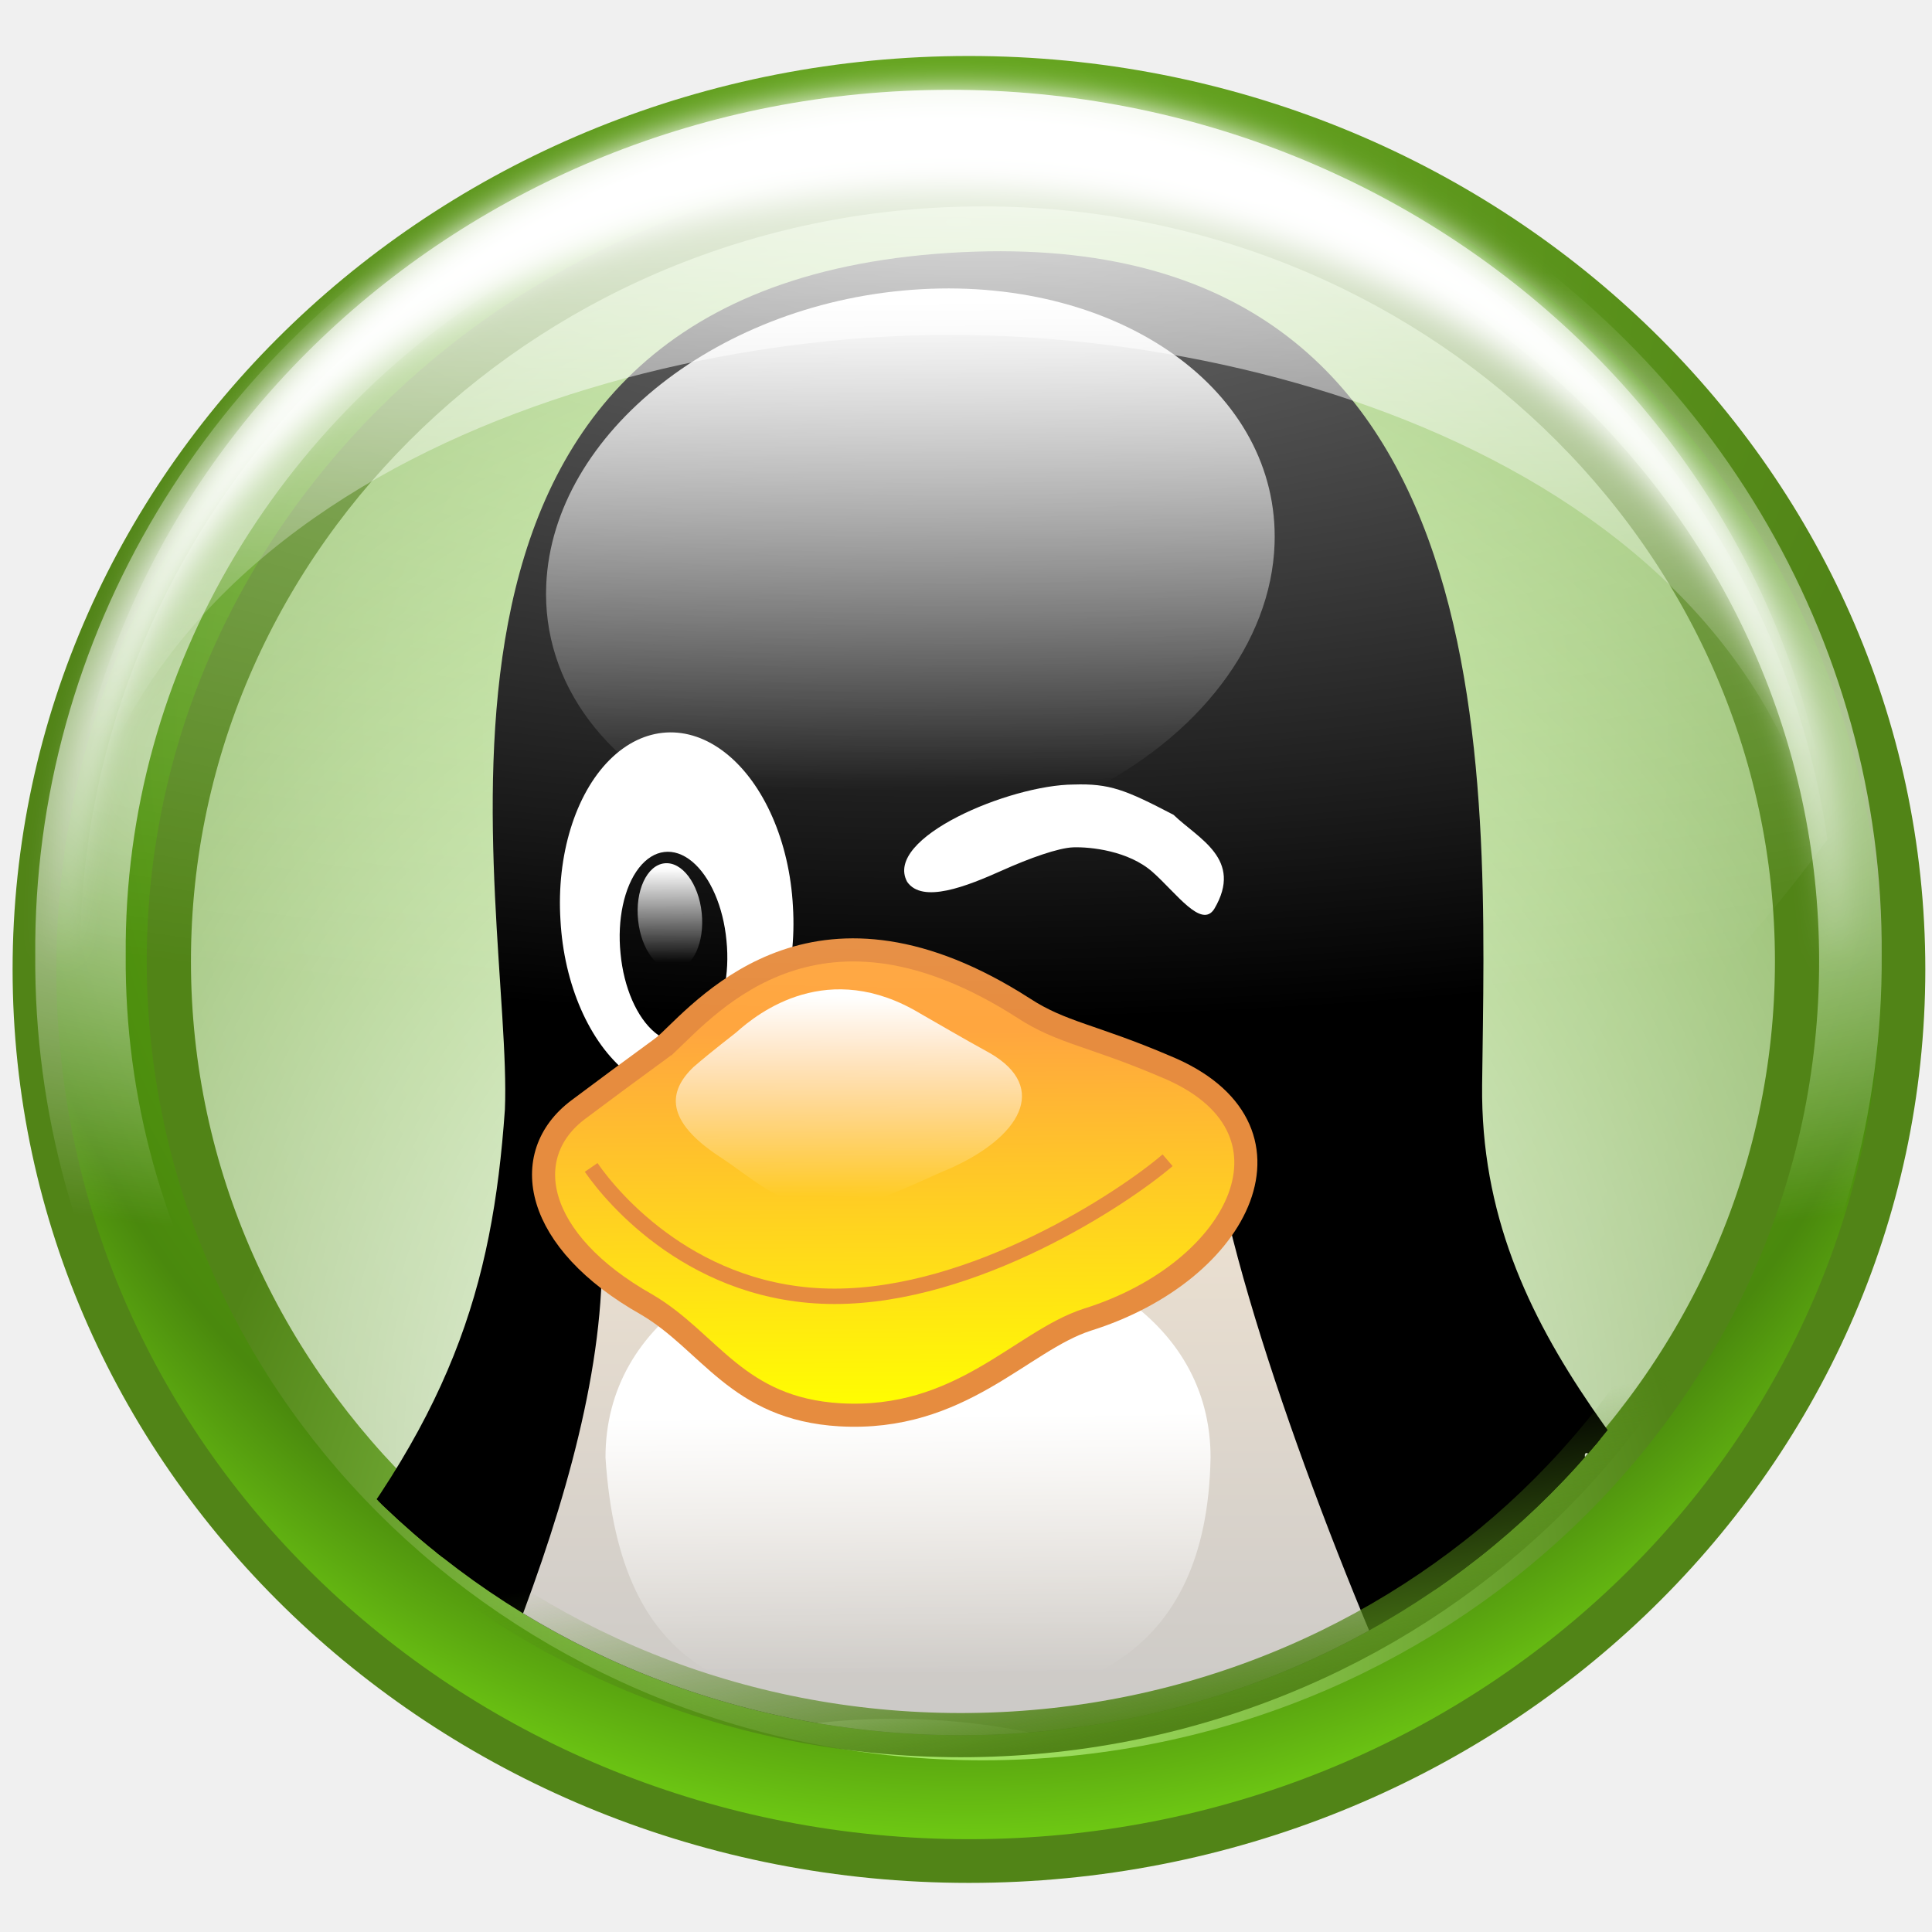
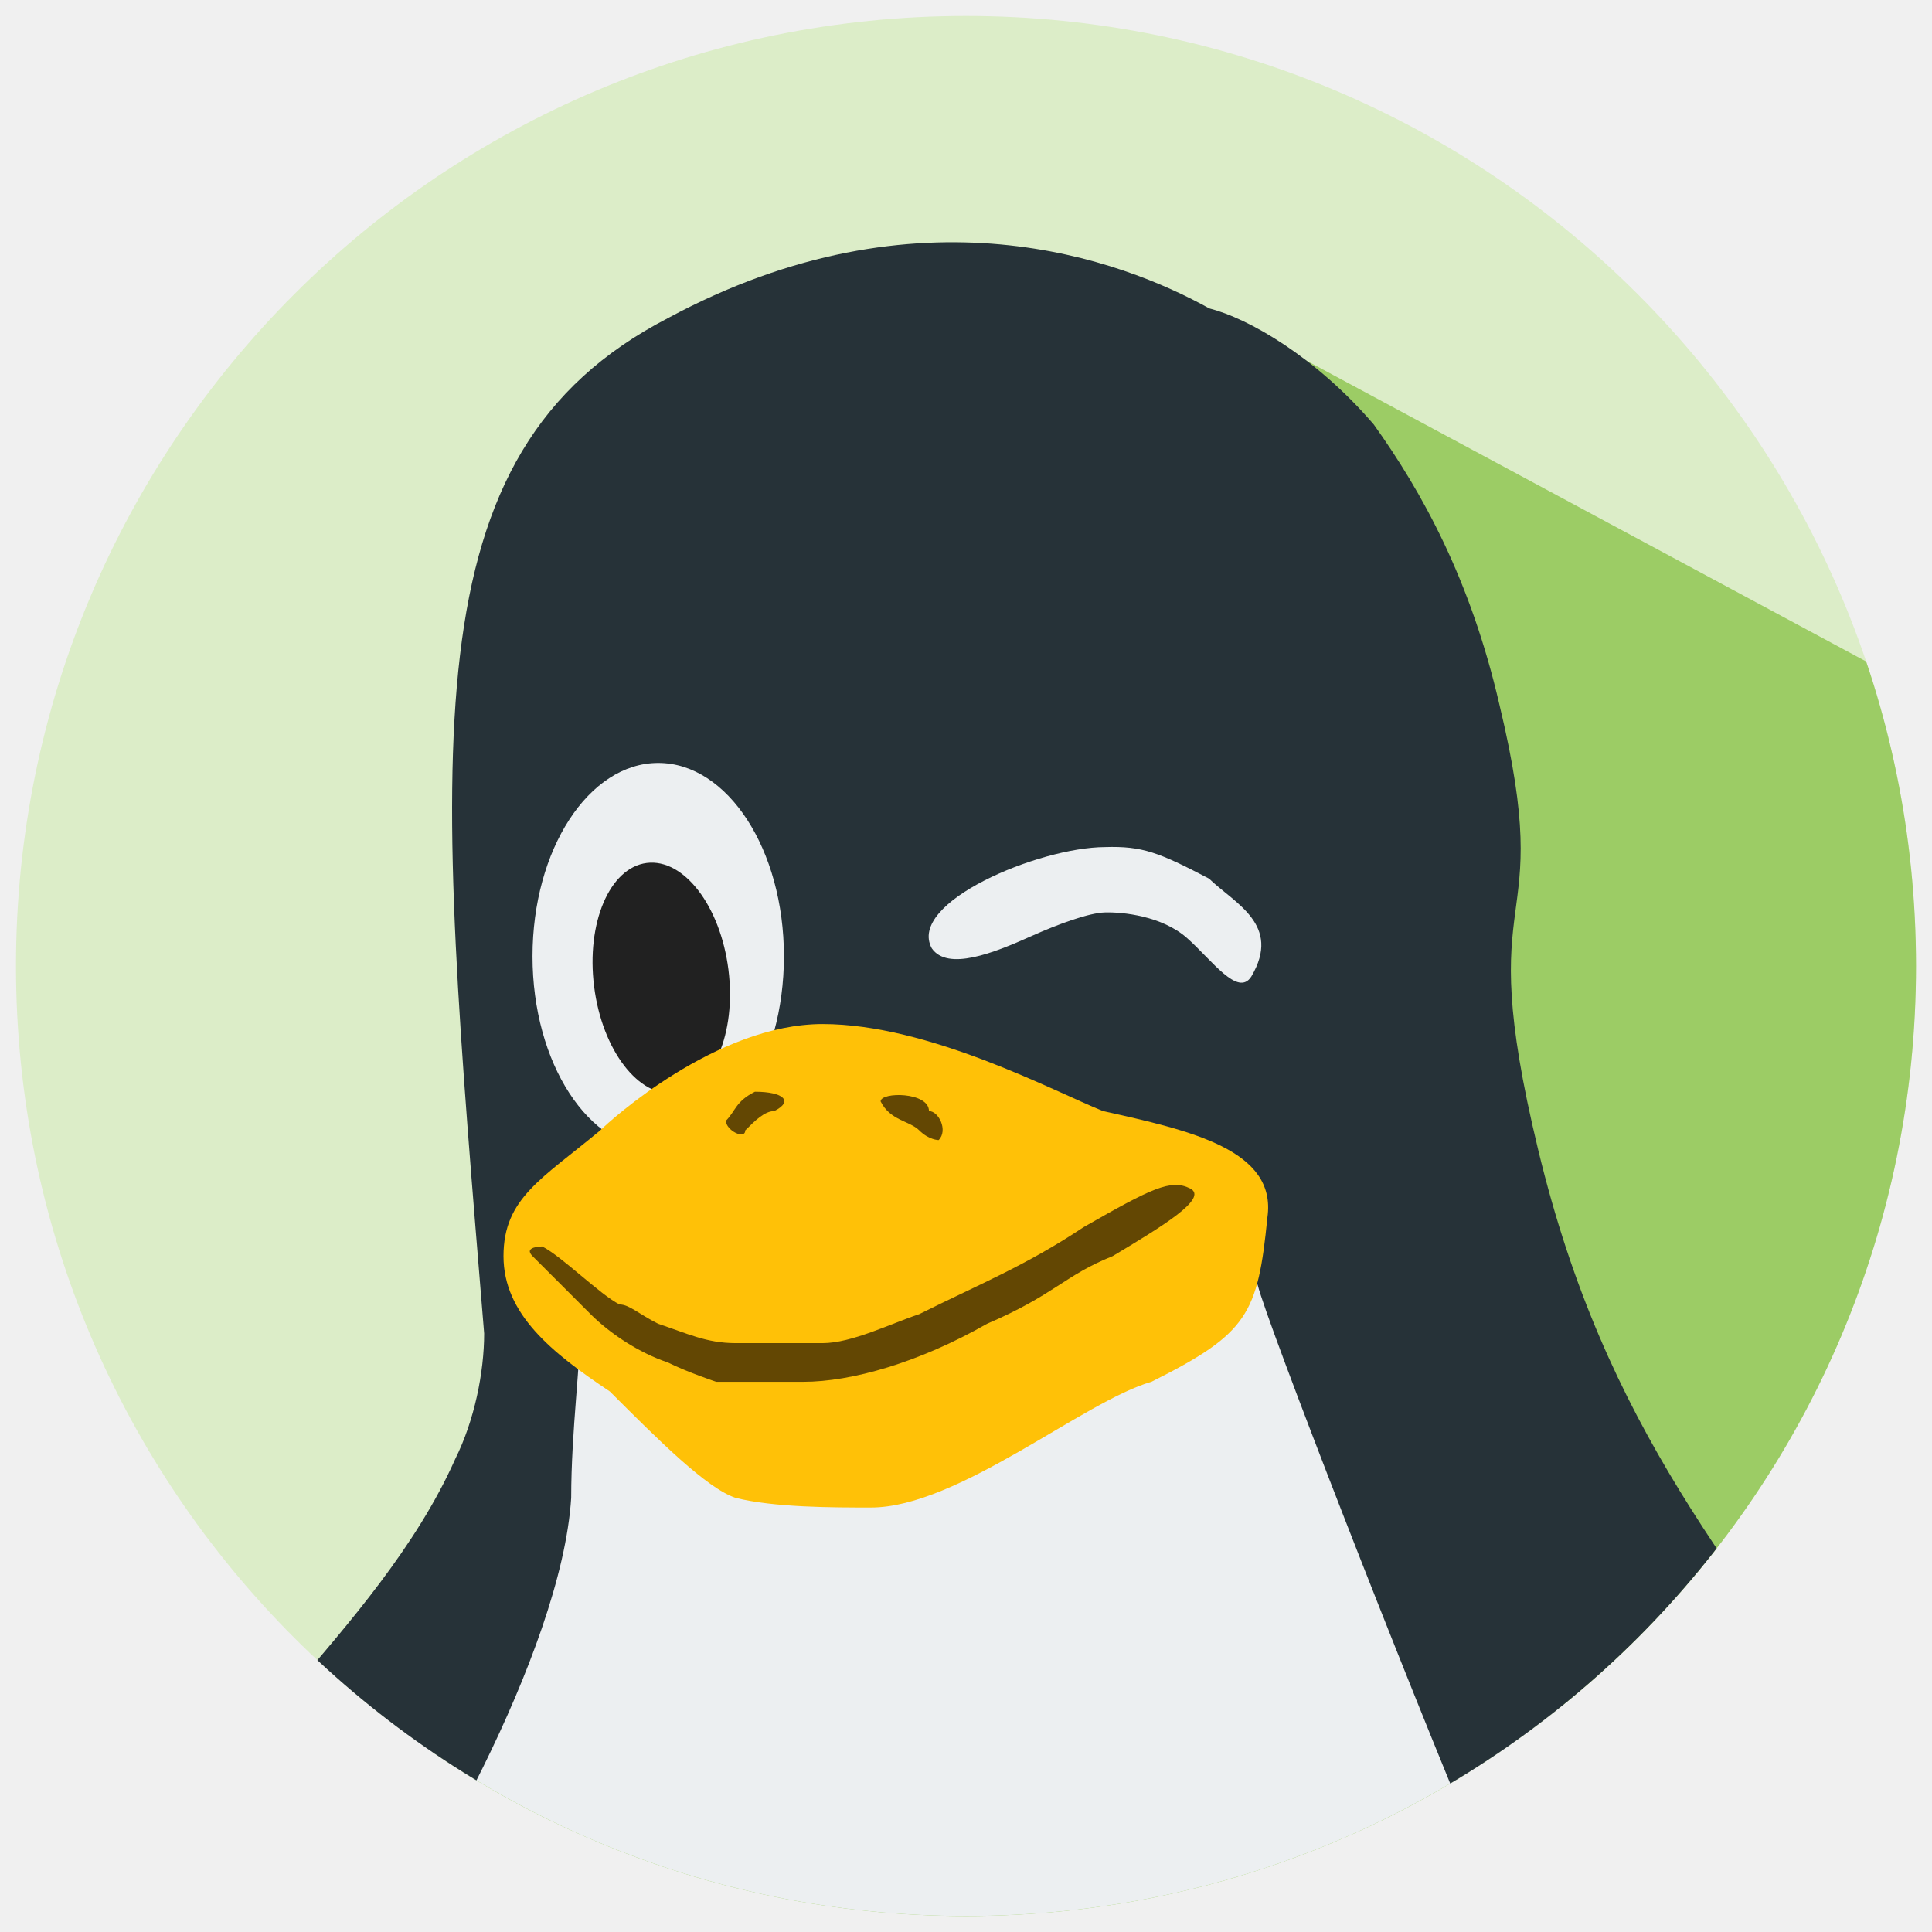
- <svg xmlns="http://www.w3.org/2000/svg" xmlns:xlink="http://www.w3.org/1999/xlink" width="48px" height="48px" id="svg3128" version="1.1">
-   <defs id="defs3">
-     <linearGradient id="linearGradient6020">
-       <stop style="stop-color:#ffffff;stop-opacity:1;" offset="0" id="stop6022" />
-       <stop style="stop-color:#ffffff;stop-opacity:0;" offset="1" id="stop6024" />
-     </linearGradient>
-     <linearGradient id="linearGradient5966">
-       <stop style="stop-color:#ffffff;stop-opacity:1;" offset="0" id="stop5968" />
-       <stop style="stop-color:#ffffff;stop-opacity:0;" offset="1" id="stop5970" />
-     </linearGradient>
-     <linearGradient id="linearGradient5806">
-       <stop style="stop-color:#518417;stop-opacity:1;" offset="0" id="stop5808" />
-       <stop style="stop-color:#518417;stop-opacity:0;" offset="1" id="stop5810" />
-     </linearGradient>
-     <linearGradient id="linearGradient5796">
-       <stop style="stop-color:#ffffff;stop-opacity:1;" offset="0" id="stop5798" />
-       <stop style="stop-color:#ffffff;stop-opacity:0;" offset="1" id="stop5800" />
-     </linearGradient>
-     <linearGradient id="linearGradient5775">
-       <stop style="stop-color:#aef16e;stop-opacity:1;" offset="0" id="stop5777" />
-       <stop style="stop-color:#518417;stop-opacity:1" offset="1" id="stop5779" />
-     </linearGradient>
-     <linearGradient id="linearGradient5742">
-       <stop style="stop-color:#73d216;stop-opacity:1;" offset="0" id="stop5744" />
-       <stop id="stop5750" offset="0.816" style="stop-color:#4a890d;stop-opacity:1;" />
-       <stop style="stop-color:#76d715;stop-opacity:1;" offset="1" id="stop5746" />
-     </linearGradient>
-     <linearGradient id="linearGradient5634">
-       <stop style="stop-color:#69ab21;stop-opacity:1" offset="0" id="stop5636" />
-       <stop style="stop-color:#518417;stop-opacity:1" offset="1" id="stop5638" />
-     </linearGradient>
-     <linearGradient id="linearGradient3974">
-       <stop style="stop-color:#ffffff;stop-opacity:0.915;" offset="0" id="stop3976" />
-       <stop style="stop-color:#ffffff;stop-opacity:0.079;" offset="1" id="stop3978" />
-     </linearGradient>
-     <linearGradient id="linearGradient3950">
-       <stop style="stop-color:#000000;stop-opacity:1;" offset="0" id="stop3952" />
-       <stop style="stop-color:#000000;stop-opacity:0;" offset="1" id="stop3954" />
-     </linearGradient>
-     <linearGradient id="linearGradient3942">
-       <stop style="stop-color:#b3b3b3;stop-opacity:1;" offset="0" id="stop3944" />
-       <stop style="stop-color:#535353;stop-opacity:1;" offset="1" id="stop3946" />
-     </linearGradient>
-     <linearGradient id="linearGradient3924">
-       <stop style="stop-color:#85d72a;stop-opacity:1;" offset="0" id="stop3926" />
-       <stop style="stop-color:#3e6514;stop-opacity:1;" offset="1" id="stop3928" />
-     </linearGradient>
-     <linearGradient id="linearGradient3914">
-       <stop style="stop-color:#ffffff;stop-opacity:1;" offset="0" id="stop3916" />
-       <stop style="stop-color:#ffffff;stop-opacity:1;" offset="0.288" id="stop4076" />
-       <stop style="stop-color:#cdcdcd;stop-opacity:1;" offset="0.612" id="stop4074" />
-       <stop style="stop-color:#ffffff;stop-opacity:1;" offset="1" id="stop3918" />
-     </linearGradient>
-     <radialGradient xlink:href="#linearGradient3924" id="radialGradient3930" gradientTransform="scale(0.999987,1.000013)" cx="16.106" cy="14.753" fx="16.106" fy="14.753" r="48.36" gradientUnits="userSpaceOnUse" />
-     <radialGradient xlink:href="#linearGradient3950" id="radialGradient3956" gradientTransform="scale(0.999978,1.000022)" cx="25.076" cy="24.44" fx="25.076" fy="24.44" r="25.745" gradientUnits="userSpaceOnUse" />
-     <radialGradient xlink:href="#linearGradient5634" id="radialGradient5640" cx="24.574" cy="5.649" fx="24.574" fy="5.649" r="21.383" gradientTransform="matrix(1.111771,0,0,1.060735,-3.246624,-0.8661662)" gradientUnits="userSpaceOnUse" />
-     <radialGradient xlink:href="#linearGradient5742" id="radialGradient5748" cx="24.574" cy="16.191" fx="24.574" fy="16.191" r="21.383" gradientTransform="matrix(1.383991,0,0,1.320459,-9.936095,-2.93533)" gradientUnits="userSpaceOnUse" />
-     <radialGradient xlink:href="#linearGradient5796" id="radialGradient5802" cx="25.809" cy="20.621" fx="25.809" fy="20.621" r="21.183" gradientUnits="userSpaceOnUse" gradientTransform="matrix(2.168119,0,0,0.5958808,-30.14845,6.658054)" />
-     <linearGradient xlink:href="#linearGradient5806" id="linearGradient5812" x1="26.401" y1="39.524" x2="25.5" y2="34.934" gradientUnits="userSpaceOnUse" gradientTransform="matrix(1.407026,0,0,1.342839,-12.00671,-9.429277)" />
-     <radialGradient xlink:href="#linearGradient5966" id="radialGradient5972" cx="25.809" cy="5.698" fx="25.809" fy="5.698" r="20.683" gradientUnits="userSpaceOnUse" gradientTransform="matrix(2.562861,-6.5452213e-8,2.6902708e-8,0.95881,-42.33306,0.06377)" />
-     <radialGradient xlink:href="#linearGradient5966" id="radialGradient5976" gradientUnits="userSpaceOnUse" gradientTransform="matrix(2.429994,-6.5025315e-8,2.5507983e-8,0.9525564,-36.90727,0.2703136)" cx="25.809" cy="5.698" fx="25.809" fy="5.698" r="20.683" />
-     <filter id="filter6014">
-       <feGaussianBlur stdDeviation="0.342" id="feGaussianBlur6016" />
-     </filter>
-     <linearGradient xlink:href="#linearGradient6020" id="linearGradient6026" x1="27.735" y1="1.75" x2="27.515" y2="18.75" gradientUnits="userSpaceOnUse" gradientTransform="matrix(1.123879,0,0,1.072609,-3.803067,-1.40032)" />
-     <radialGradient xlink:href="#linearGradient172" id="radialGradient3140" gradientUnits="userSpaceOnUse" gradientTransform="matrix(1.481827,0,0,0.3967969,-349.5468,157.9413)" cx="446.778" cy="1219.412" fx="446.778" fy="1219.412" r="195.072" />
-     <linearGradient id="linearGradient172">
-       <stop style="stop-color:#3f2600;stop-opacity:0.6;" offset="0" id="stop173" />
-       <stop style="stop-color:#3f2600;stop-opacity:0;" offset="1" id="stop174" />
-     </linearGradient>
-     <linearGradient xlink:href="#linearGradient153" id="linearGradient3136" gradientUnits="userSpaceOnUse" gradientTransform="matrix(-0.9649387,-0.01291555,-0.03671998,2.556923,862.8276,-357.2697)" x1="400.578" y1="369.53" x2="400.844" y2="304.079" />
-     <linearGradient id="linearGradient153">
-       <stop style="stop-color:#ffeed7;stop-opacity:1;" offset="0" id="stop154" />
-       <stop style="stop-color:#bdbfc2;stop-opacity:1;" offset="1" id="stop155" />
-     </linearGradient>
-     <linearGradient xlink:href="#linearGradient6020" id="linearGradient3132" gradientUnits="userSpaceOnUse" gradientTransform="matrix(1.413236,-0.0796503,-0.04119768,1.071384,-108.6094,-190.0137)" x1="303.018" y1="237.932" x2="297.086" y2="330.096" />
-     <linearGradient xlink:href="#linearGradient6020" id="linearGradient3118" gradientUnits="userSpaceOnUse" gradientTransform="matrix(0.2914159,-0.03333031,0.05061034,0.4881144,138.5816,50.73832)" x1="389.635" y1="242.282" x2="387.069" y2="281.325" />
-     <linearGradient xlink:href="#linearGradient153" id="linearGradient3115" gradientUnits="userSpaceOnUse" gradientTransform="matrix(1.016069,0,0,1.53779,-125.2984,-232.4827)" spreadMethod="reflect" x1="437.579" y1="528.872" x2="437.579" y2="394.104" />
-     <linearGradient xlink:href="#linearGradient153" id="linearGradient3112" gradientUnits="userSpaceOnUse" gradientTransform="matrix(0.9027839,-0.07217411,0.1573001,2.00396,-202.3394,-230.1907)" x1="375.173" y1="419.785" x2="377.485" y2="324.038" />
-     <linearGradient xlink:href="#linearGradient6020" id="linearGradient3108" gradientUnits="userSpaceOnUse" gradientTransform="matrix(1.399484,0,0,1.139982,-140.7104,-217.8097)" x1="320.751" y1="498.178" x2="321.322" y2="614.504" />
-     <linearGradient xlink:href="#linearGradient6020" id="linearGradient3105" gradientUnits="userSpaceOnUse" gradientTransform="matrix(1.278185,0,0,0.9907881,-100.1294,-164.3307)" x1="322.483" y1="435.268" x2="323.251" y2="488.483" />
-     <linearGradient xlink:href="#linearGradient6020" id="linearGradient3102" gradientUnits="userSpaceOnUse" gradientTransform="matrix(0.7146337,0,0,2.186434,-125.2984,-231.7577)" x1="411.221" y1="242.944" x2="411.221" y2="331.449" />
-     <linearGradient xlink:href="#linearGradient6020" id="linearGradient3099" gradientUnits="userSpaceOnUse" gradientTransform="matrix(0.7158338,0,0,2.182768,-125.2984,-231.7577)" x1="867.345" y1="234.739" x2="867.335" y2="314.839" />
-     <linearGradient xlink:href="#linearGradient162" id="linearGradient3096" gradientUnits="userSpaceOnUse" gradientTransform="matrix(1.264393,0,0,1.235771,-125.2984,-231.7577)" x1="236.254" y1="657.111" x2="212.51" y2="737.412" />
-     <linearGradient id="linearGradient162">
-       <stop style="stop-color:#ffa63f;stop-opacity:1;" offset="0" id="stop163" />
-       <stop style="stop-color:#ffff00;stop-opacity:1;" offset="1" id="stop164" />
-     </linearGradient>
-     <linearGradient xlink:href="#linearGradient153" id="linearGradient3093" gradientUnits="userSpaceOnUse" gradientTransform="matrix(0.6373879,0.286176,-0.2248927,0.5792711,389.8156,76.21132)" x1="381.566" y1="655.731" x2="279.643" y2="386.666" />
-     <linearGradient xlink:href="#linearGradient162" id="linearGradient3090" gradientUnits="userSpaceOnUse" gradientTransform="matrix(-1.180011,0.4273134,0.4706466,1.153418,417.5906,-278.0737)" x1="218.117" y1="630.305" x2="203.127" y2="737.854" />
-     <linearGradient xlink:href="#linearGradient6020" id="linearGradient3087" gradientUnits="userSpaceOnUse" gradientTransform="matrix(-0.9523959,0.3464001,0.4208255,0.9487298,403.5756,-128.5947)" x1="117.89" y1="587.236" x2="182.245" y2="704.731" />
-     <linearGradient xlink:href="#linearGradient6020" id="linearGradient3084" gradientUnits="userSpaceOnUse" gradientTransform="matrix(1.003812,-0.05226007,-0.01740863,1.046269,-66.5614,-92.71798)" x1="223.101" y1="570.418" x2="230.535" y2="710.977" />
-     <linearGradient xlink:href="#linearGradient6020" id="linearGradient3080" gradientUnits="userSpaceOnUse" gradientTransform="matrix(0.3742363,0.1592527,-0.1209348,0.3223549,413.7696,254.0383)" x1="316.94" y1="474.018" x2="371.609" y2="582.635" />
-     <linearGradient xlink:href="#linearGradient162" id="linearGradient3077" gradientUnits="userSpaceOnUse" gradientTransform="matrix(1.523355,0,0,1.025696,-125.2984,-231.7577)" x1="284.687" y1="410.463" x2="285.459" y2="485.699" />
-     <linearGradient xlink:href="#linearGradient6020" id="linearGradient3073" gradientUnits="userSpaceOnUse" gradientTransform="matrix(0.7672384,0,0,0.4874752,81.6136,-12.43538)" x1="288.824" y1="398.854" x2="288.376" y2="482.559" />
-     <clipPath clipPathUnits="userSpaceOnUse" id="clipPath3749">
-       <ellipse style="display:inline;overflow:visible;visibility:visible;opacity:1;fill:#ff0000;fill-opacity:1;fill-rule:nonzero;stroke:#ff0000;stroke-width:8.103;stroke-linecap:butt;stroke-linejoin:miter;stroke-miterlimit:4;stroke-dasharray:none;stroke-dashoffset:0;stroke-opacity:1;marker:none;marker-start:none;marker-mid:none;marker-end:none;enable-background:accumulate" id="ellipse3751" cx="321.666" cy="165.633" rx="149.265" ry="142.456" />
+ <svg xmlns="http://www.w3.org/2000/svg" version="1.1" x="0px" y="0px" viewBox="0 2 48 48" enable-background="new 0 2 48 48" xml:space="preserve" id="svg36">
+   <defs id="defs40">
+     <clipPath clipPathUnits="userSpaceOnUse" id="clipPath934">
+       <circle r="23.603" cy="26" cx="24" id="circle936" style="opacity:1;vector-effect:none;fill:#ffffff;fill-opacity:1;stroke:none;stroke-width:16.578;stroke-linecap:butt;stroke-linejoin:miter;stroke-miterlimit:4;stroke-dasharray:none;stroke-dashoffset:0;stroke-opacity:1;paint-order:markers stroke fill" />
    </clipPath>
-     <linearGradient xlink:href="#linearGradient6020" id="linearGradient3793" gradientUnits="userSpaceOnUse" gradientTransform="matrix(0.2914159,-0.03333031,0.05061034,0.4881144,138.5816,50.73832)" x1="389.635" y1="242.282" x2="387.069" y2="281.325" />
-     <linearGradient xlink:href="#linearGradient153" id="linearGradient3795" gradientUnits="userSpaceOnUse" gradientTransform="matrix(1.016069,0,0,1.53779,-125.2984,-232.4827)" spreadMethod="reflect" x1="437.579" y1="528.872" x2="437.579" y2="394.104" />
-     <linearGradient xlink:href="#linearGradient153" id="linearGradient3797" gradientUnits="userSpaceOnUse" gradientTransform="matrix(0.9027839,-0.07217411,0.1573001,2.00396,-202.3394,-230.1907)" x1="375.173" y1="419.785" x2="377.485" y2="324.038" />
-     <linearGradient xlink:href="#linearGradient6020" id="linearGradient3799" gradientUnits="userSpaceOnUse" gradientTransform="matrix(1.399484,0,0,1.139982,-140.7104,-217.8097)" x1="320.751" y1="498.178" x2="321.322" y2="614.504" />
-     <linearGradient xlink:href="#linearGradient6020" id="linearGradient3801" gradientUnits="userSpaceOnUse" gradientTransform="matrix(1.278185,0,0,0.9907881,-100.1294,-164.3307)" x1="322.483" y1="435.268" x2="323.251" y2="488.483" />
-     <linearGradient xlink:href="#linearGradient6020" id="linearGradient3803" gradientUnits="userSpaceOnUse" gradientTransform="matrix(0.7146337,0,0,2.186434,-125.2984,-231.7577)" x1="411.221" y1="242.944" x2="411.221" y2="331.449" />
-     <linearGradient xlink:href="#linearGradient6020" id="linearGradient3805" gradientUnits="userSpaceOnUse" gradientTransform="matrix(0.7158338,0,0,2.182768,-125.2984,-231.7577)" x1="867.345" y1="234.739" x2="867.335" y2="314.839" />
-     <linearGradient xlink:href="#linearGradient153" id="linearGradient3807" gradientUnits="userSpaceOnUse" gradientTransform="matrix(0.6373879,0.286176,-0.2248927,0.5792711,389.8156,76.21132)" x1="381.566" y1="655.731" x2="279.643" y2="386.666" />
-     <linearGradient xlink:href="#linearGradient162" id="linearGradient3809" gradientUnits="userSpaceOnUse" gradientTransform="matrix(-1.180011,0.4273134,0.4706466,1.153418,417.5906,-278.0737)" x1="218.117" y1="630.305" x2="203.127" y2="737.854" />
-     <linearGradient xlink:href="#linearGradient6020" id="linearGradient3811" gradientUnits="userSpaceOnUse" gradientTransform="matrix(-0.9523959,0.3464001,0.4208255,0.9487298,403.5756,-128.5947)" x1="117.89" y1="587.236" x2="182.245" y2="704.731" />
-     <linearGradient xlink:href="#linearGradient6020" id="linearGradient3813" gradientUnits="userSpaceOnUse" gradientTransform="matrix(1.003812,-0.05226007,-0.01740863,1.046269,-66.5614,-92.71798)" x1="223.101" y1="570.418" x2="230.535" y2="710.977" />
-     <linearGradient xlink:href="#linearGradient6020" id="linearGradient3815" gradientUnits="userSpaceOnUse" gradientTransform="matrix(0.3742363,0.1592527,-0.1209348,0.3223549,413.7696,254.0383)" x1="316.94" y1="474.018" x2="371.609" y2="582.635" />
-     <linearGradient xlink:href="#linearGradient162" id="linearGradient3817" gradientUnits="userSpaceOnUse" gradientTransform="matrix(1.523355,0,0,1.025696,-125.2984,-231.7577)" x1="284.687" y1="410.463" x2="285.459" y2="485.699" />
-     <linearGradient xlink:href="#linearGradient6020" id="linearGradient3819" gradientUnits="userSpaceOnUse" gradientTransform="matrix(0.7672384,0,0,0.4874752,81.6136,-12.43538)" x1="288.824" y1="398.854" x2="288.376" y2="482.559" />
-     <radialGradient xlink:href="#linearGradient6020" id="radialGradient4919" gradientUnits="userSpaceOnUse" gradientTransform="matrix(3.266749,0,0,3.565222,-60.07811,-69.72965)" cx="25.49" cy="29.74" fx="25.49" fy="29.74" r="13.979" />
-     <radialGradient xlink:href="#linearGradient5775" id="radialGradient4921" gradientUnits="userSpaceOnUse" gradientTransform="matrix(1.134208,0,0,1.233236,-7.420612,-6.107401)" cx="26.99" cy="38.446" fx="26.99" fy="38.446" r="16.884" />
  </defs>
-   <g id="layer1">
-     <path d="M 47.291,24.084 C 47.291,36.32 36.892,46.237 24.073,46.237 C 11.25,46.237 0.856,36.32 0.856,24.084 C 0.856,11.85 11.251,1.934 24.073,1.934 C 36.892,1.934 47.291,11.851 47.291,24.084 z" id="path2441" style="font-size:20.488px;fill:url(#radialGradient5748);fill-opacity:1;fill-rule:nonzero;stroke:url(#radialGradient5640);stroke-width:1.086;stroke-miterlimit:4;stroke-opacity:1;font-family:TrebuchetMS-Bold" />
-     <path style="opacity:1;fill:none;fill-opacity:1;fill-rule:nonzero;stroke:url(#radialGradient5802);stroke-width:2.131;stroke-linecap:butt;stroke-linejoin:miter;marker:none;marker-start:none;marker-mid:none;marker-end:none;stroke-miterlimit:4;stroke-dasharray:none;stroke-dashoffset:0;stroke-opacity:1;visibility:visible;display:inline;overflow:visible;enable-background:accumulate" id="path5794" d="M 46.492,23.782 A 20.683,20.683 0 1 1 5.127,23.782 A 20.683,20.683 0 1 1 46.492,23.782 z" transform="matrix(1.054678,0,0,1.006565,-3.407775,-0.2089221)" />
-     <ellipse ry="19.303" rx="20.226" cy="23.882" cx="24.421" id="ellipse3751-1" style="font-size:20.488px;font-family:TrebuchetMS-Bold;fill:url(#radialGradient4919);fill-opacity:1;fill-rule:nonzero;stroke:url(#radialGradient4921);stroke-width:1.098;stroke-miterlimit:4;stroke-opacity:1" />
-     <g transform="matrix(0.1355035,0,0,0.1355035,-19.71486,1.361841)" id="g3140" clip-path="url(#clipPath3749)">
-       <g id="g3178" transform="matrix(0.9033508,0,0,0.9033508,30.96621,8.194745)">
-         <path style="fill:url(#radialGradient3140);stroke:none" id="path175" d="m 601.563,641.8 a 289.063,77.404 0 1 1 -578.125,0 289.063,77.404 0 1 1 578.125,0 z" />
-         <path style="fill:#000000;stroke:none" d="m 154.235,558.542 c -27.985,-40.279 -33.443,-171.23 31.859,-251.787 32.358,-38.648 40.612,-65.581 43.164,-101.741 1.736,-41.224 -29.156,-164.303 87.354,-173.68 118.007,-9.415 111.67,107.075 110.991,168.719 -0.564,52.05 38.218,81.551 64.745,122.119 49.099,74.537 44.946,202.875 -9.249,272.34 -68.646,86.96 -127.441,49.248 -166.488,52.413 -73.116,4.003 -75.534,42.989 -162.376,-88.381 z" id="path106" />
-         <path style="fill:url(#linearGradient3136);stroke:none" d="m 439.286,329.788 c 20.266,18.655 73.01,102.624 -10.393,154.865 -29.401,18.192 26.214,87.879 52.918,54.124 47.125,-60.597 17.072,-157.101 -11.197,-191.68 -19.197,-24.512 -48.551,-34.01 -31.328,-17.308 z" id="path113" />
-         <path style="fill:#000000;stroke:#000000;stroke-width:1.563" d="m 433.554,318.337 c 33.408,26.996 94.238,122.038 5.516,183.772 -29.139,19.248 25.823,79.94 56.684,48.895 107.301,-107.911 -2.8,-231.996 -40.701,-274.654 -33.873,-37.098 -63.878,8.765 -21.499,41.987 z" id="path111" />
-         <path style="fill:url(#linearGradient3132);stroke:none" id="path114" d="m 385.479,90.16 a 55.502,74.466 79.822 1 1 -147.831,8.332 55.502,74.466 79.822 0 1 147.831,-8.332 z" />
-         <path style="fill:#ffffff;stroke:none" id="path115" d="m 287.72,163.774 a 36.486,23.634 86.731 1 1 -47.188,2.732 36.486,23.634 86.731 1 1 47.188,-2.732 z" />
-         <path style="fill:#000000;stroke:none" id="path118" d="m 274.231,170.711 a 19.244,10.826 85.064 1 1 -21.502,2.615 19.244,10.826 85.064 1 1 21.502,-2.615 z" />
-         <path style="fill:url(#linearGradient3118);stroke:none" id="path122" d="m 269.206,165.104 a 10.871,6.497 84.417 1 1 -12.911,1.477 10.871,6.497 84.417 1 1 12.911,-1.477 z" />
-         <path style="fill:url(#linearGradient3115);stroke:none" d="m 198.079,386.799 c 16.045,-36.379 50.142,-100.282 50.869,-149.697 0,-39.303 117.724,-48.689 127.171,-9.447 9.447,39.241 33.426,98.104 48.688,126.445 15.26,28.34 59.761,118.369 12.355,196.933 -42.696,69.555 -172.156,124.582 -241.262,-9.446 -23.254,-46.509 -19.106,-104.144 2.18,-154.786 z" id="path128" />
-         <path style="fill:url(#linearGradient3112);stroke:none" d="m 183.572,359.802 c -13.71,25.949 -42.238,94.193 27.293,131.531 74.848,39.641 74.489,121.226 -15.351,82.408 -82.133,-35.087 -45.822,-176.869 -22.851,-210.792 15.062,-23.76 37.651,-52.842 10.91,-3.147 z" id="path112" />
-         <path style="fill:#000000;stroke:#000000;stroke-width:1.562" d="m 195.343,330.392 c -21.831,35.635 -74.221,119.766 -4.11,163.404 94.461,57.944 67.716,115.889 -18.499,63.718 -121.386,-72.83 -14.781,-219.52 33.914,-275.423 55.555,-62.75 10.693,11.359 -11.305,48.301 z" id="path109" />
-         <path style="font-size:12px;fill:url(#linearGradient3108);stroke:none" d="m 408.096,400.607 c 0,39.713 -38.115,91.301 -103.553,90.838 -67.485,0.557 -96.288,-51.125 -96.288,-90.838 0,-39.713 44.765,-71.943 99.921,-71.943 55.155,0 99.92,32.23 99.92,71.943 z" id="path125" />
-         <path style="font-size:12px;fill:url(#linearGradient3105);stroke:none" d="m 372.486,275.618 c -0.726,41.159 -27.51,50.869 -61.405,50.869 -33.896,0 -58.5,-6.076 -61.406,-50.869 0,-28.079 27.51,-44.329 61.406,-44.329 33.895,0 61.405,16.249 61.405,44.329 z" id="path127" />
-         <path style="fill:url(#linearGradient3102);stroke:none" d="m 167.558,338.836 c 22.145,-33.745 68.769,-85.455 8.721,7.266 -48.689,76.304 -18.004,125.341 -2.18,138.799 45.659,40.703 43.708,67.936 7.994,46.508 -77.031,-45.782 -61.044,-122.81 -14.535,-192.572 z" id="path129" />
-         <path style="fill:url(#linearGradient3099);stroke:none" d="m 488.029,352.642 c -19.149,-39.626 -80.168,-139.877 2.908,-23.254 75.576,105.371 22.527,178.766 13.08,186.034 -9.446,7.266 -41.421,21.8 -31.974,-3.634 9.446,-25.434 56.542,-73.716 15.986,-159.146 z" id="path131" />
-         <path style="fill:url(#linearGradient3096);stroke:#e68c3f;stroke-width:7.812" d="m 150.845,664.394 c -50.553,-26.77 -124.065,5.155 -97.377,-67.582 5.345,-16.547 -7.969,-41.26 0.726,-57.407 10.174,-19.622 31.975,-15.261 45.056,-28.343 12.898,-13.614 21.074,-37.061 45.055,-33.428 23.98,3.634 39.931,33.076 56.68,69.036 12.354,25.797 56.176,62.08 53.312,90.948 -3.37,44.375 -53.784,52.737 -103.453,26.776 z" id="path132" />
-         <path style="font-size:12px;fill:url(#linearGradient3093);stroke:none" d="m 519.318,493.685 c -7.767,14.565 -39.785,37.676 -61.123,31.652 -21.773,-5.908 -31.578,-38.865 -27.315,-63.807 3.958,-28.089 27.314,-29.485 56.603,-15.63 31.489,15.337 41.011,28.481 31.835,47.784 z" id="path177" />
-         <path style="fill:url(#linearGradient3090);stroke:#e68c3f;stroke-width:7.812" d="m 501.645,651.914 c 37.079,-44.964 119.39,-35.741 63.879,-97.393 -11.745,-13.217 -8.239,-41.872 -22.507,-53.975 -16.971,-14.841 -35.693,-2.67 -52.895,-10.431 -17.233,-8.32 -35.245,-24.494 -56.281,-12.989 -21.035,11.504 -23.298,41.431 -25.282,80.609 -1.739,28.221 -27.455,75.411 -13.802,101.341 20.023,40.209 71.535,34.885 106.888,-7.163 z" id="path133" />
-         <path style="fill:url(#linearGradient3087);stroke:none" d="m 485.519,591.809 c 57.394,-84.721 14.618,-84.104 0.29,-90.512 -14.37,-6.866 -29.611,-20.172 -46.51,-10.798 -16.898,9.374 -17.865,33.9 -18.328,66.01 -0.588,23.128 -19.951,61.57 -8.305,83.034 13.969,25.019 47.871,-11.319 72.854,-47.735 z" id="path134" />
-         <path style="fill:url(#linearGradient3084);stroke:none" d="m 139.097,604.009 c -85.903,-55.609 -45.719,-74.489 -32.678,-83.224 15.638,-11.202 15.76,-33.034 34.977,-30.997 19.216,2.037 30.403,25.695 43.359,55.078 9.566,21.065 42.394,48.905 40.047,73.212 -3.099,28.487 -48.493,9.711 -85.706,-14.069 z" id="path135" />
-         <path style="font-size:12px;fill:#000000;stroke:none" d="m 514.164,492.894 c -6.694,11.673 -34.29,30.196 -52.681,25.368 -18.766,-4.735 -27.217,-31.149 -23.542,-51.139 3.412,-22.512 23.541,-23.631 48.785,-12.526 27.14,12.292 35.347,22.827 27.438,38.297 z" id="path136" />
-         <path style="font-size:12px;fill:url(#linearGradient3080);stroke:none" d="m 495.674,486.356 c -4.265,8.105 -22.452,20.966 -34.923,17.614 -12.721,-3.288 -18.944,-21.628 -16.879,-35.508 1.836,-15.631 15.355,-16.408 32.564,-8.698 18.508,8.535 24.244,15.849 19.239,26.591 z" id="path137" />
-         <path style="fill:url(#linearGradient3077);stroke:#e68c3f;stroke-width:4.688" d="m 262.144,191.654 c 8.934,-8.463 31.014,-33.833 72.451,-7.194 7.702,5.013 13.953,5.471 28.776,11.819 29.657,12.186 15.477,41.574 -15.93,51.385 -13.447,4.361 -25.67,20.695 -50.161,19.299 -20.918,-1.221 -26.399,-14.842 -39.248,-22.383 -22.836,-12.889 -26.206,-30.317 -13.875,-39.566 12.332,-9.249 17.156,-12.574 17.986,-13.36 z" id="path119" />
-         <path style="fill:none;stroke:#e68c3f;stroke-width:3.125" d="m 363.765,215.299 c -9.176,7.877 -39.241,27.614 -67.582,27.614 -28.341,0 -45.055,-19.805 -49.415,-26.161" id="path120" />
-         <path style="fill:url(#linearGradient3073);stroke:none" d="m 276.229,189.334 c 4.487,-4.033 18.643,-15.099 37.414,-3.769 3.955,2.243 8.039,4.685 14.114,8.02 12.032,6.998 6.072,17.083 -8.342,23.463 -6.541,2.678 -17.325,8.587 -25.537,8.173 -9.125,-0.839 -15.028,-6.79 -21.076,-10.666 -11.095,-7.328 -10.421,-13.246 -5.267,-18.173 3.896,-3.383 8.277,-6.674 8.694,-7.049 z" id="path123" />
-         <path style="fill:#ffffff;stroke:none" id="path116-9" d="m 310.906,158.789 c 3.097,4.468 12.019,0.942 19.333,-2.339 5.454,-2.447 11.364,-4.568 14.391,-4.666 3.512,-0.113 11.217,0.707 16.077,5.001 4.809,4.249 9.932,11.622 12.537,7.49 5.975,-10.127 -3.285,-14.265 -8.269,-19.087 -9.788,-5.109 -12.994,-6.385 -20.289,-6.151 -12.932,0.06 -38.653,10.837 -33.78,19.751 z" />
+   <g id="g932" clip-path="url(#clipPath934)">
+     <circle r="23.603" cy="26" cx="24" id="path849" style="opacity:1;vector-effect:none;fill:#dcedc8;fill-opacity:1;stroke:none;stroke-width:16.578;stroke-linecap:butt;stroke-linejoin:miter;stroke-miterlimit:4;stroke-dasharray:none;stroke-dashoffset:0;stroke-opacity:1;paint-order:markers stroke fill" />
+     <g transform="matrix(0.7600836,0,0,0.7600836,-130.0933,13.36219)" id="g893">
+       <rect style="fill:#9ccc65;fill-opacity:1;stroke-width:0.661" id="rect3883" width="118.996" height="118.821" x="183.278" y="-104.03" transform="rotate(28.25678)" />
+       <g transform="matrix(3.586317,0,0,3.586317,144.2742,-14.20333)" id="g846">
+         <rect transform="matrix(0.8944433,0.4471814,-0.3796841,0.9251162,0,0)" y="11.11" x="15.257" height="5.894" width="2.313" id="rect23" style="fill:#eceff1;fill-opacity:1;stroke-width:0.78" />
+         <g transform="matrix(0.881332,0,0,0.881332,-5.541749,-4.975732)" id="g1032-6">
+           <polygon style="fill:#eceff1" points="20.1,18.2 20.2,20.5 18.6,23.5 16.1,28.4 15.6,32.5 17.4,38.3 21.5,40.6 27.7,40.6 33.5,36.2 36.1,29.3 30.1,22 28.4,17.9 " id="polygon2-0" />
+           <path style="fill:#263238" d="M 34.3,23.9 C 32.7,21.6 31.4,20.2 30.7,17.3 30,14.4 30.9,15.2 30.3,12.7 30,11.4 29.5,10.5 29,9.8 28.4,9.1 27.7,8.7 27.3,8.6 c -0.9,-0.5 -3,-1.3 -5.6,0.1 -2.7,1.4 -2.4,4.4 -1.9,10.5 0,0.4 -0.1,0.9 -0.3,1.3 -0.4,0.9 -1.1,1.7 -1.7,2.4 -0.7,1 -1.4,2 -1.9,3.1 -1.2,2.3 -2.3,5.2 -2,6.3 0.5,-0.1 6.8,9.5 6.8,9.7 0.4,-0.1 2.1,-0.1 3.6,-0.1 2.1,-0.1 3.3,-0.2 5,0.2 0,-0.3 -0.1,-0.6 -0.1,-0.9 0,-0.6 0.1,-1.1 0.2,-1.8 0.1,-0.5 0.2,-1 0.3,-1.6 -1,0.9 -2.8,1.9 -4.5,2.2 -1.5,0.3 -4,-0.2 -5.2,-1.7 0.1,0 0.3,0 0.4,-0.1 0.3,-0.1 0.6,-0.2 0.7,-0.4 0.3,-0.5 0.1,-1 -0.1,-1.3 -0.2,-0.3 -1.7,-1.4 -2.4,-2 -0.7,-0.6 -1.1,-0.9 -1.5,-1.3 0,0 -0.6,-0.6 -0.8,-0.8 C 16.1,32.2 16,32 15.9,31.9 15.7,31.4 15.6,30.8 15.7,30 c 0.1,-1.1 0.5,-2 1,-3 0.2,-0.4 0.7,-1.2 0.7,-1.2 0,0 -1.7,4.2 -0.8,5.5 0,0 0.1,-1.3 0.5,-2.6 0.3,-0.9 0.8,-2.2 1.4,-2.9 0.6,-0.7 2.1,-3.3 2.2,-4.9 0,-0.7 0.1,-1.4 0.1,-1.9 -0.4,-0.4 6.6,-1.4 7,-0.3 0.1,0.4 1.5,4 2.3,5.9 0.4,0.9 0.9,1.7 1.2,2.7 0.3,1.1 0.5,2.6 0.5,4.1 0,0.3 0,0.8 -0.1,1.3 0.2,0 4.1,-4.2 -0.5,-7.7 0,0 2.8,1.3 2.9,3.9 0.1,2.1 -0.8,3.8 -1,4.1 0.1,0 2.1,0.9 2.2,0.9 0.4,0 1.2,-0.3 1.2,-0.3 0.1,-0.3 0.4,-1.1 0.4,-1.4 0.7,-2.3 -1,-6 -2.6,-8.3 z" id="path4-6" />
+           <ellipse id="ellipse6-2" ry="2" rx="1.3" cy="15.3" cx="21.6" style="fill:#eceff1" />
+           <ellipse id="ellipse12-6" ry="0.7" rx="1.2" cy="19.514" cx="-18.115" transform="rotate(-97.2039)" style="fill:#212121;stroke-width:1" />
+           <g id="g24-1">
+             <path style="fill:#ffc107" d="m 39.3,37.6 c -0.4,-0.2 -1.1,-0.5 -1.7,-1.4 -0.3,-0.5 -0.2,-1.9 -0.7,-2.5 -0.3,-0.4 -0.7,-0.2 -0.8,-0.2 -0.9,0.2 -3,1.6 -4.4,0 -0.2,-0.2 -0.5,-0.5 -1,-0.5 -0.5,0 -0.7,0.2 -0.9,0.6 -0.2,0.4 -0.2,0.7 -0.2,1.7 0,0.8 0,1.7 -0.1,2.4 -0.2,1.7 -0.5,2.7 -0.5,3.7 0,1.1 0.3,1.8 0.7,2.1 0.3,0.3 0.8,0.5 1.9,0.5 1.1,0 1.8,-0.4 2.5,-1.1 0.5,-0.5 0.9,-0.7 2.3,-1.7 1.1,-0.7 2.8,-1.6 3.1,-1.9 0.2,-0.2 0.5,-0.3 0.5,-0.9 0,-0.5 -0.4,-0.7 -0.7,-0.8 z" id="path18-8" />
+             <path style="fill:#ffc107" d="m 19.2,37.9 c -1,-1.6 -1.1,-1.9 -1.8,-2.9 -0.6,-1 -1.9,-2.9 -2.7,-2.9 -0.6,0 -0.9,0.3 -1.3,0.7 -0.4,0.4 -0.8,1.3 -1.5,1.8 -0.6,0.5 -2.3,0.4 -2.7,1 -0.4,0.6 0.4,1.5 0.4,3 0,0.6 -0.5,1 -0.6,1.4 -0.1,0.5 -0.2,0.8 0,1.2 0.4,0.6 0.9,0.8 4.3,1.5 1.8,0.4 3.5,1.4 4.6,1.5 1.1,0.1 3,0 3,-2.7 0.1,-1.6 -0.8,-2 -1.7,-3.6 z" id="path20-7" />
+             <path style="fill:#ffc107" d="M 21.1,19.8 C 20.5,19.4 20,19 20,18.4 c 0,-0.6 0.4,-0.8 1,-1.3 0.1,-0.1 1.2,-1.1 2.3,-1.1 1.1,0 2.4,0.7 2.9,0.9 0.9,0.2 1.8,0.4 1.7,1.1 -0.1,1 -0.2,1.2 -1.2,1.7 -0.7,0.2 -2,1.3 -2.9,1.3 -0.4,0 -1,0 -1.4,-0.1 -0.3,-0.1 -0.8,-0.6 -1.3,-1.1 z" id="path22-9" />
+           </g>
+           <g id="g32-2">
+             <path style="fill:#634703" d="m 20.9,19 c 0.2,0.2 0.5,0.4 0.8,0.5 0.2,0.1 0.5,0.2 0.5,0.2 0.4,0 0.7,0 0.9,0 0.5,0 1.2,-0.2 1.9,-0.6 0.7,-0.3 0.8,-0.5 1.3,-0.7 0.5,-0.3 1,-0.6 0.8,-0.7 -0.2,-0.1 -0.4,0 -1.1,0.4 -0.6,0.4 -1.1,0.6 -1.7,0.9 -0.3,0.1 -0.7,0.3 -1,0.3 -0.3,0 -0.6,0 -0.9,0 -0.3,0 -0.5,-0.1 -0.8,-0.2 -0.2,-0.1 -0.3,-0.2 -0.4,-0.2 -0.2,-0.1 -0.6,-0.5 -0.8,-0.6 0,0 -0.2,0 -0.1,0.1 0.3,0.3 0.4,0.4 0.6,0.6 z" id="path26-0" />
+             <path style="fill:#634703" d="m 23.9,16.8 c 0.1,0.2 0.3,0.2 0.4,0.3 0.1,0.1 0.2,0.1 0.2,0.1 0.1,-0.1 0,-0.3 -0.1,-0.3 0,-0.2 -0.5,-0.2 -0.5,-0.1 z" id="path28-2" />
+             <path style="fill:#634703" d="m 22.3,17 c 0,0.1 0.2,0.2 0.2,0.1 0.1,-0.1 0.2,-0.2 0.3,-0.2 0.2,-0.1 0.1,-0.2 -0.2,-0.2 -0.2,0.1 -0.2,0.2 -0.3,0.3 z" id="path30-3" />
+           </g>
+           <path style="fill:#455a64" d="m 32,34.7 c 0,0.1 0,0.2 0,0.3 0.2,0.4 0.7,0.5 1.1,0.5 0.6,0 1.2,-0.4 1.5,-0.8 0,-0.1 0.1,-0.2 0.2,-0.3 0.2,-0.3 0.3,-0.5 0.4,-0.6 0,0 -0.1,-0.1 -0.1,-0.2 -0.1,-0.2 -0.4,-0.4 -0.8,-0.5 -0.3,-0.1 -0.8,-0.2 -1,-0.2 -0.9,-0.1 -1.4,0.2 -1.7,0.5 0,0 0.1,0 0.1,0.1 0.2,0.2 0.3,0.4 0.3,0.7 0.1,0.2 0,0.3 0,0.5 z" id="path34-7" />
+           <path style="fill:#eceff1;fill-opacity:1;stroke:none;stroke-width:0.053" id="path116-9-5" d="m 24.429,15.217 c 0.164,0.237 0.637,0.05 1.025,-0.124 0.289,-0.13 0.602,-0.242 0.763,-0.247 0.186,-0.006 0.595,0.037 0.852,0.265 0.255,0.225 0.527,0.616 0.665,0.397 0.317,-0.537 -0.174,-0.756 -0.438,-1.012 -0.519,-0.271 -0.689,-0.338 -1.076,-0.326 -0.686,0.003 -2.049,0.574 -1.791,1.047 z" />
+         </g>
      </g>
    </g>
-     <ellipse style="display:inline;overflow:visible;visibility:visible;opacity:1;fill:none;fill-opacity:1;fill-rule:nonzero;stroke:url(#linearGradient5812);stroke-width:1.098;stroke-linecap:butt;stroke-linejoin:miter;stroke-miterlimit:4;stroke-dasharray:none;stroke-dashoffset:0;stroke-opacity:1;marker:none;marker-start:none;marker-mid:none;marker-end:none;enable-background:accumulate" id="path5804" cx="23.872" cy="23.806" rx="20.226" ry="19.303" />
-     <path style="display:inline;overflow:visible;visibility:visible;opacity:0.428;fill:url(#radialGradient5972);fill-opacity:1;fill-rule:nonzero;stroke:none;stroke-width:2.131;stroke-linecap:butt;stroke-linejoin:miter;stroke-miterlimit:4;stroke-dasharray:none;stroke-dashoffset:0;stroke-opacity:1;marker:none;marker-start:none;marker-mid:none;marker-end:none;enable-background:accumulate" d="M 22.678,2.924 C 11.158,3.482 1.992,12.607 1.992,23.74 c 0,3.688 1.009,7.151 2.775,10.156 C 8.454,35.239 12.396,35.974 16.497,35.974 28.179,35.974 38.622,30.073 45.402,20.857 43.931,10.726 34.82,2.924 23.802,2.924 c -0.376,0 -0.752,-0.018 -1.124,0 z" id="path5964" />
-     <path style="opacity:1;fill:#ffffff;fill-opacity:1;fill-rule:nonzero;stroke:none;stroke-width:2;stroke-linecap:butt;stroke-linejoin:miter;marker:none;marker-start:none;marker-mid:none;marker-end:none;stroke-miterlimit:4;stroke-dasharray:none;stroke-dashoffset:0;stroke-opacity:1;visibility:visible;display:inline;overflow:visible;filter:url(#filter6014);enable-background:accumulate" d="M 24.375,3.386 C 13.534,3.386 4.735,12.185 4.735,23.026 C 4.735,23.225 4.759,23.416 4.765,23.614 C 5.08,13.048 13.733,5.623 24.375,5.623 C 35.017,5.623 43.67,13.048 43.985,23.614 C 43.991,23.416 44.015,23.225 44.015,23.026 C 44.015,12.185 35.216,3.386 24.375,3.386 z" id="path5985" transform="matrix(1.123879,0,0,1.072609,-3.803067,-1.400319)" />
-     <path id="path6018" d="m 23.591,2.232 c -12.184,0 -22.072,9.437 -22.072,21.066 0,0.214 0.026,0.418 0.033,0.631 C 1.907,12.595 14.722,8.32 23.591,8.32 c 9.15,0 21.685,4.275 22.039,15.608 0.007,-0.212 0.033,-0.417 0.033,-0.631 0,-11.628 -9.888,-21.066 -22.072,-21.066 z" style="display:inline;overflow:visible;visibility:visible;opacity:1;fill:url(#linearGradient6026);fill-opacity:1;fill-rule:nonzero;stroke:none;stroke-width:2;stroke-linecap:butt;stroke-linejoin:miter;stroke-miterlimit:4;stroke-dasharray:none;stroke-dashoffset:0;stroke-opacity:1;marker:none;marker-start:none;marker-mid:none;marker-end:none;enable-background:accumulate" />
  </g>
-   <g id="layer2" />
-   <g id="layer3" />
</svg>
